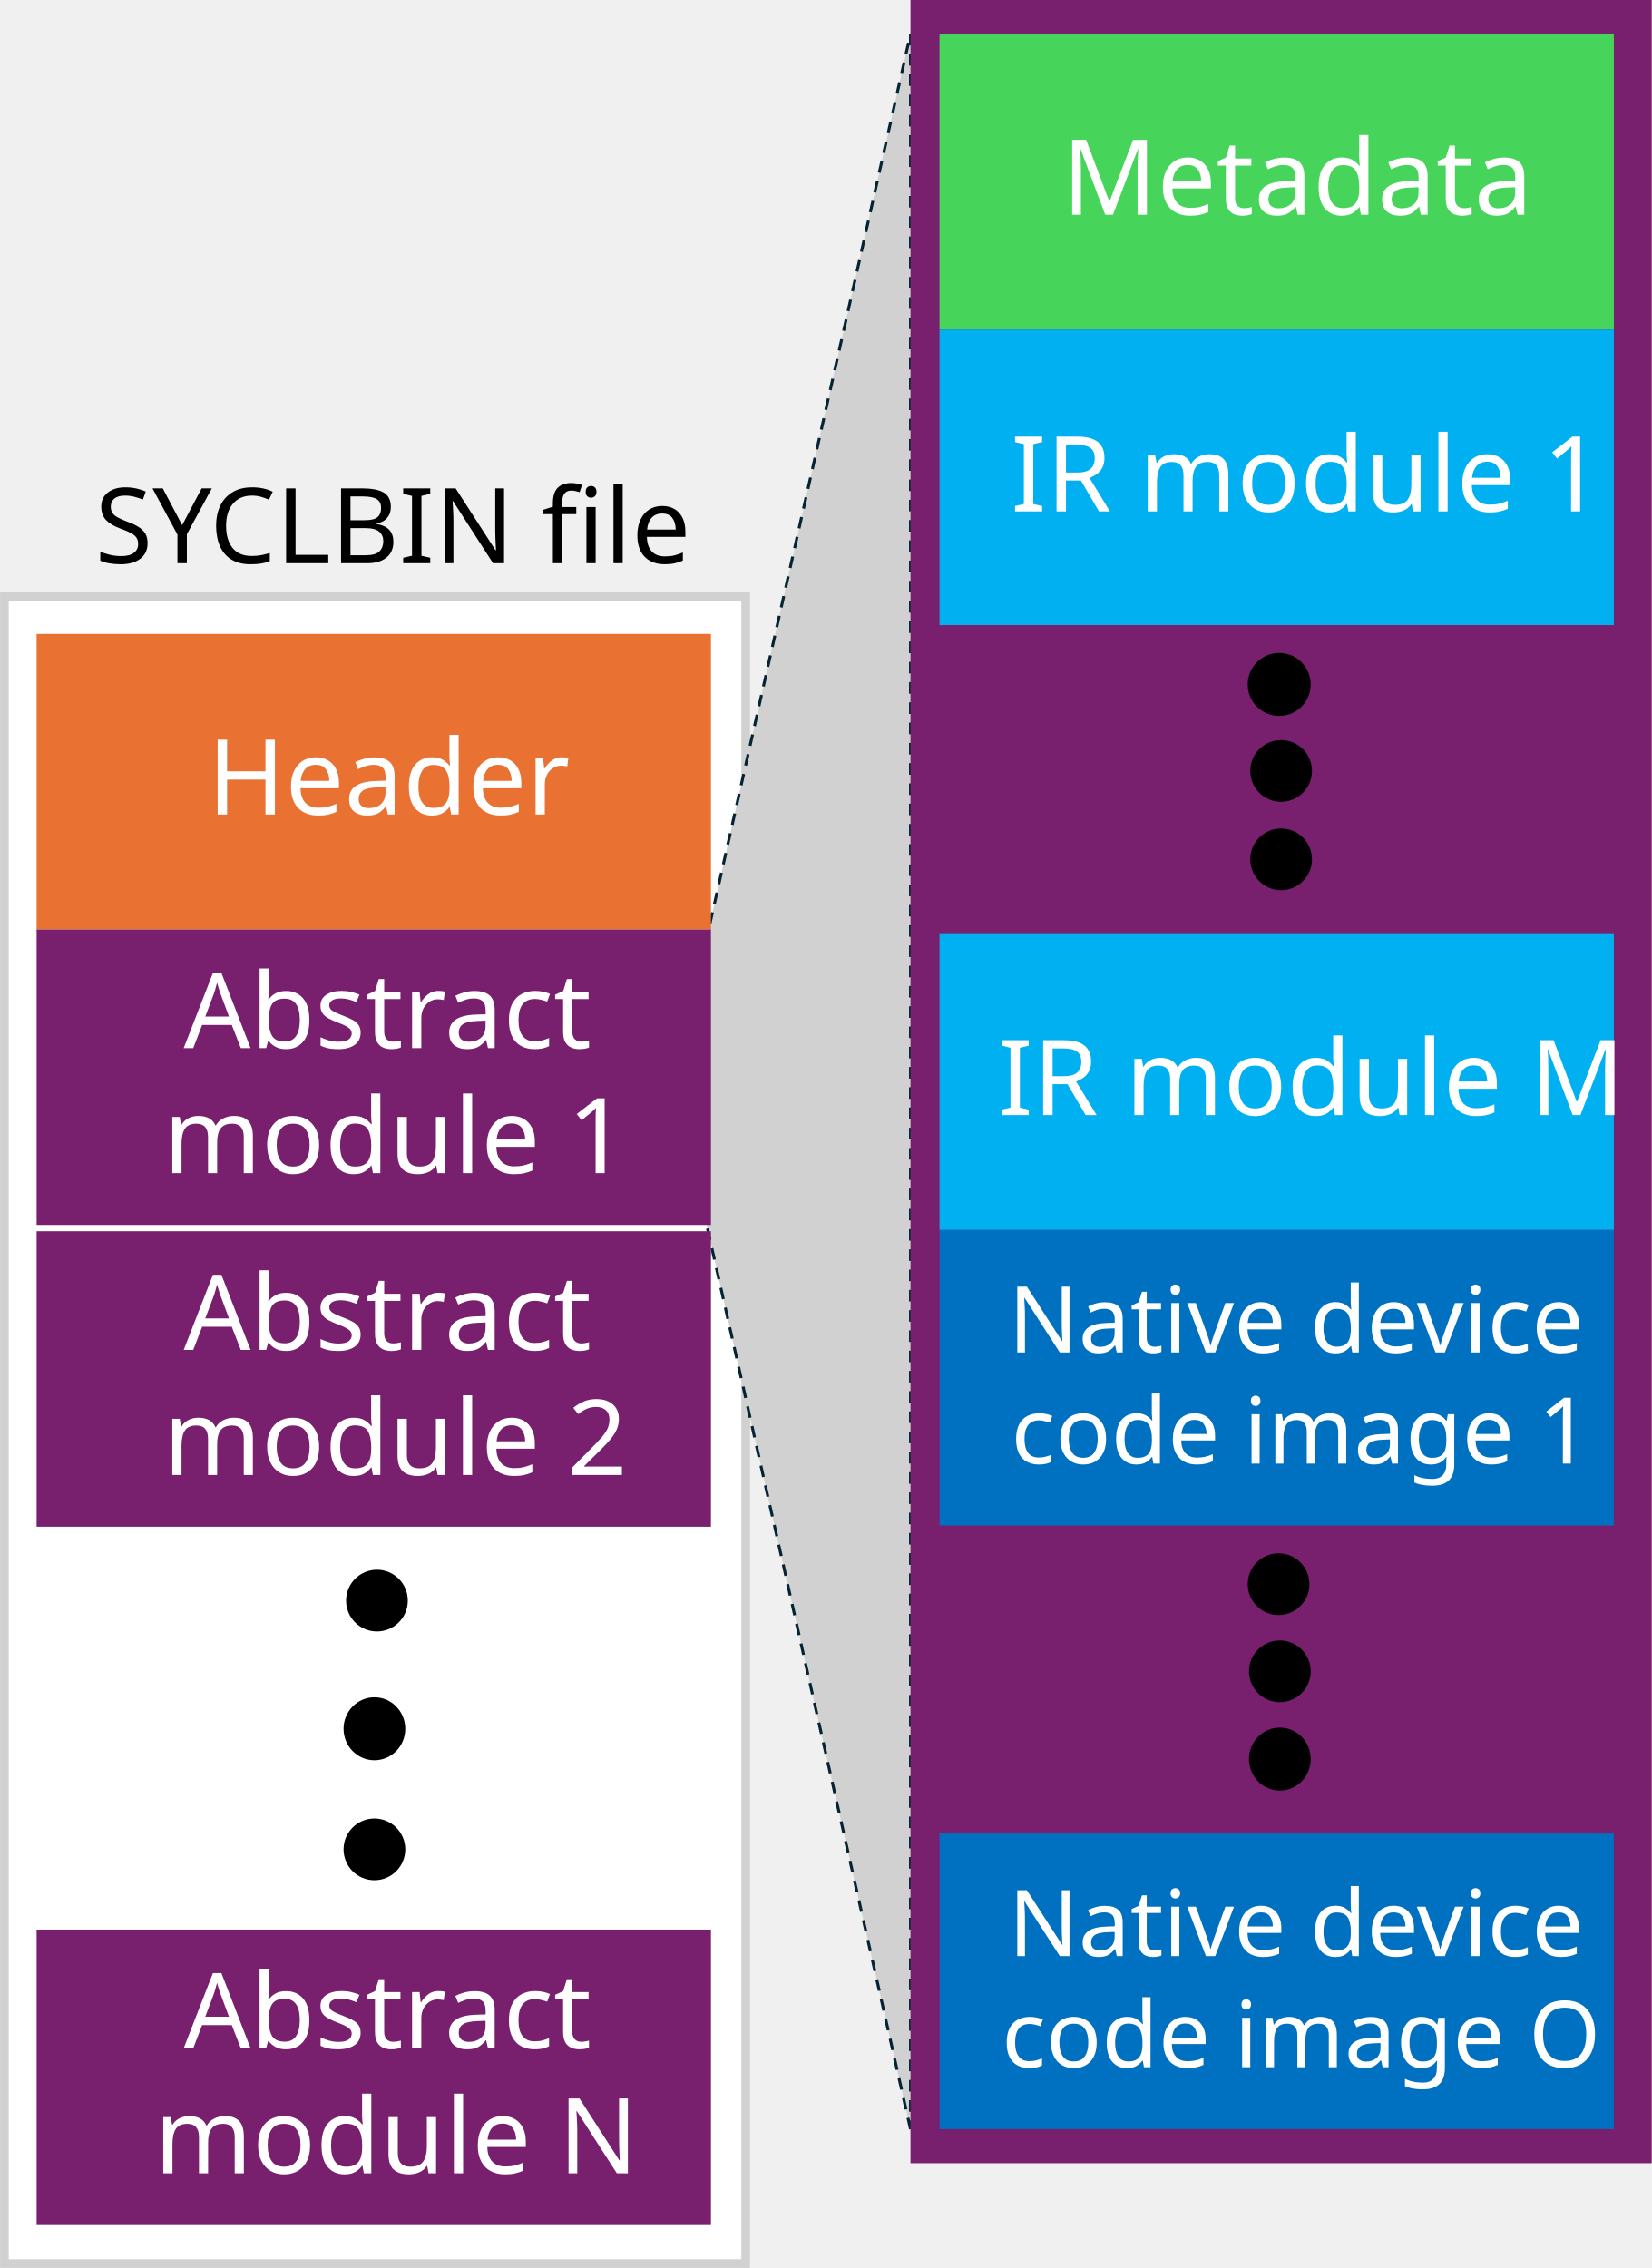
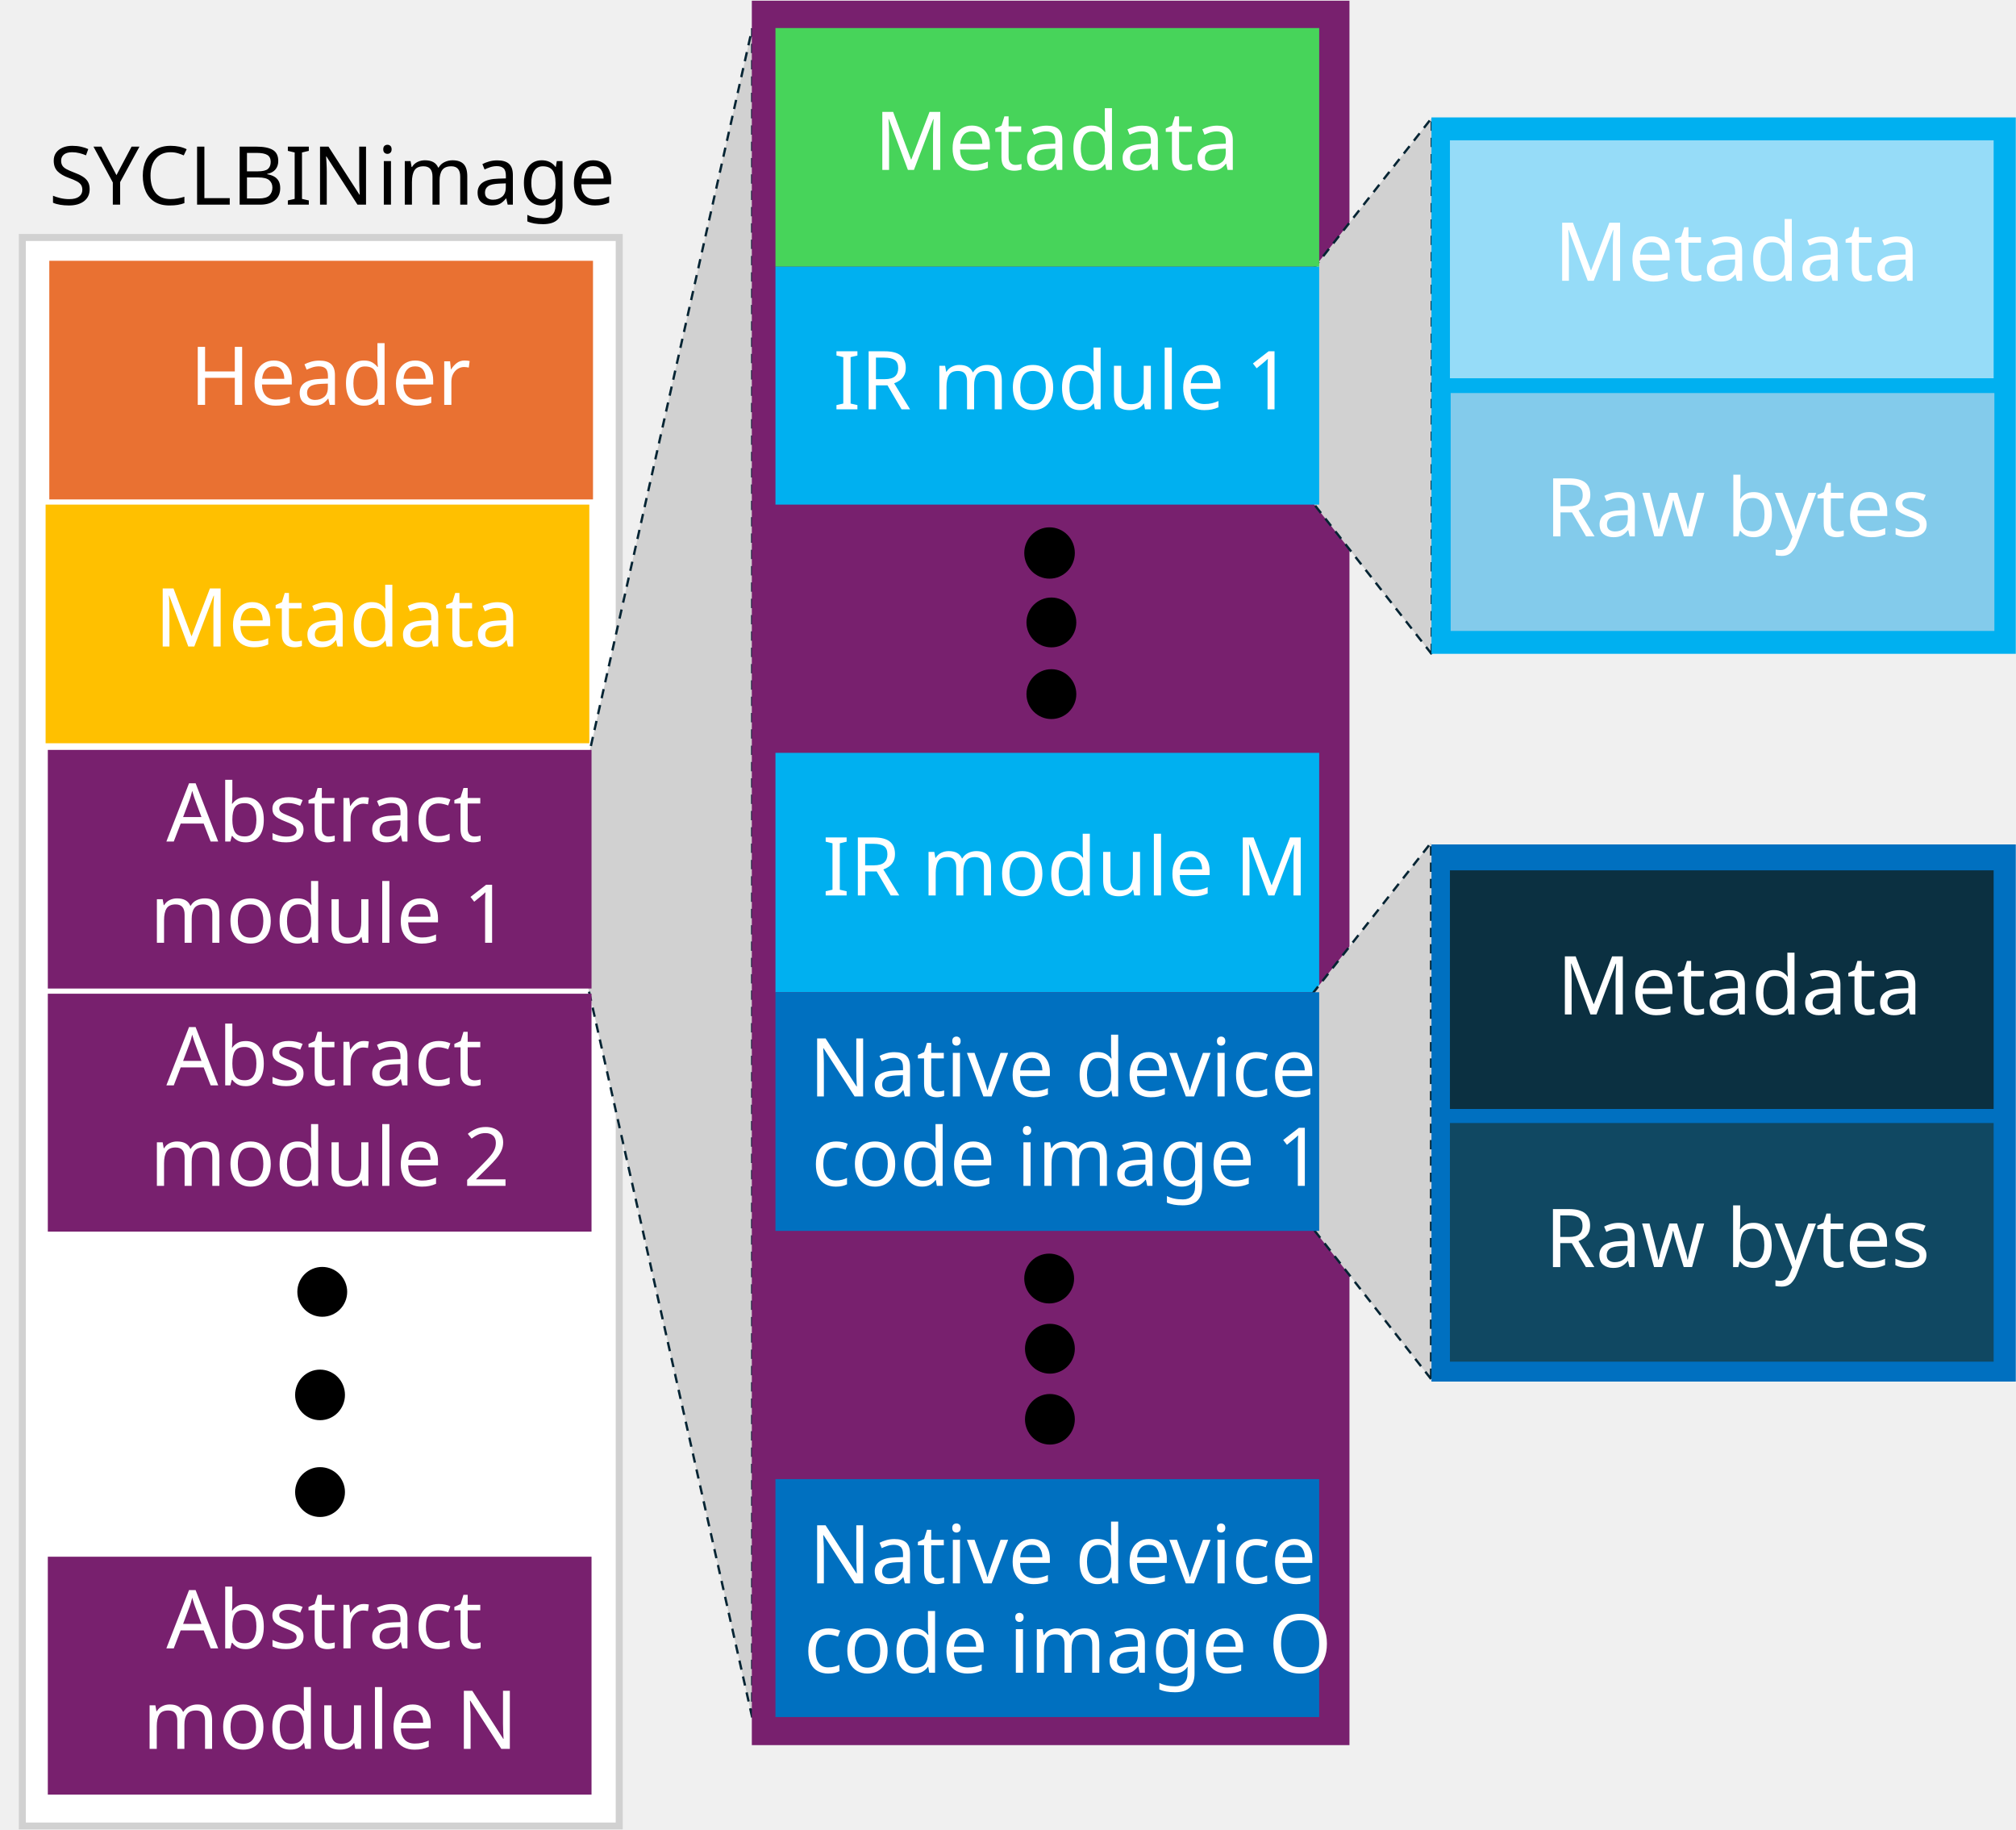
- <svg xmlns="http://www.w3.org/2000/svg" width="1308" height="1796" xml:space="preserve" overflow="hidden">
-   <defs>
-     <clipPath id="clip0">
-       <rect x="737" y="109" width="1308" height="1796" />
-     </clipPath>
-   </defs>
-   <g clip-path="url(#clip0)" transform="translate(-737 -109)">
-     <rect x="740.5" y="581.5" width="587" height="1320" stroke="#D1D1D1" stroke-width="6.875" stroke-miterlimit="8" fill="#FFFFFF" />
-     <path d="M1458 1795 1271 965.5 1271 965.5 1458 136Z" stroke="#042433" stroke-width="2.292" stroke-miterlimit="8" stroke-dasharray="9.167 6.875" fill="#D1D1D1" fill-rule="evenodd" />
-     <rect x="1458" y="109" width="587" height="1713" fill="#78206E" />
-     <rect x="766" y="611" width="534" height="234" fill="#E97132" />
-     <text fill="#FFFFFF" font-family="Aptos,Aptos_MSFontService,sans-serif" font-weight="400" font-size="83" transform="matrix(1 0 0 1 901.329 754)">Header</text>
-     <rect x="766" y="845" width="534" height="234" fill="#78206E" />
-     <text fill="#FFFFFF" font-family="Aptos,Aptos_MSFontService,sans-serif" font-weight="400" font-size="83" transform="matrix(1 0 0 1 882.468 939)">Abstract </text>
-     <text fill="#FFFFFF" font-family="Aptos,Aptos_MSFontService,sans-serif" font-weight="400" font-size="83" transform="matrix(1 0 0 1 866.381 1038)">module 1</text>
-     <rect x="766" y="1084" width="534" height="234" fill="#78206E" />
-     <text fill="#FFFFFF" font-family="Aptos,Aptos_MSFontService,sans-serif" font-weight="400" font-size="83" transform="matrix(1 0 0 1 882.468 1178)">Abstract </text>
-     <text fill="#FFFFFF" font-family="Aptos,Aptos_MSFontService,sans-serif" font-weight="400" font-size="83" transform="matrix(1 0 0 1 866.381 1277)">module 2</text>
-     <rect x="766" y="1637" width="534" height="234" fill="#78206E" />
-     <text fill="#FFFFFF" font-family="Aptos,Aptos_MSFontService,sans-serif" font-weight="400" font-size="83" transform="matrix(1 0 0 1 882.457 1731)">Abstract </text>
-     <text fill="#FFFFFF" font-family="Aptos,Aptos_MSFontService,sans-serif" font-weight="400" font-size="83" transform="matrix(1 0 0 1 859.22 1830)">module N </text>
-     <path d="M1014.5 1376.5C1014.5 1364.9 1023.9 1355.5 1035.5 1355.5 1047.1 1355.5 1056.5 1364.9 1056.5 1376.5 1056.5 1388.1 1047.1 1397.5 1035.5 1397.5 1023.9 1397.5 1014.5 1388.1 1014.5 1376.5Z" stroke="#000000" stroke-width="6.875" stroke-miterlimit="8" fill-rule="evenodd" />
-     <path d="M1012.5 1478C1012.5 1466.13 1021.9 1456.5 1033.5 1456.5 1045.1 1456.5 1054.5 1466.13 1054.5 1478 1054.5 1489.87 1045.1 1499.5 1033.5 1499.5 1021.9 1499.5 1012.5 1489.87 1012.5 1478Z" stroke="#000000" stroke-width="6.875" stroke-miterlimit="8" fill-rule="evenodd" />
-     <path d="M1012.5 1573.5C1012.5 1561.9 1021.9 1552.5 1033.5 1552.5 1045.1 1552.5 1054.5 1561.9 1054.5 1573.5 1054.5 1585.1 1045.1 1594.5 1033.5 1594.5 1021.9 1594.5 1012.5 1585.1 1012.5 1573.5Z" stroke="#000000" stroke-width="6.875" stroke-miterlimit="8" fill-rule="evenodd" />
-     <rect x="1481" y="136" width="534" height="234" fill="#47D45A" />
-     <text fill="#FFFFFF" font-family="Aptos,Aptos_MSFontService,sans-serif" font-weight="400" font-size="83" transform="matrix(1 0 0 1 1578.01 279)">Metadata</text>
-     <rect x="1481" y="370" width="534" height="234" fill="#00B0F0" />
-     <text fill="#FFFFFF" font-family="Aptos,Aptos_MSFontService,sans-serif" font-weight="400" font-size="83" transform="matrix(1 0 0 1 1537.5 514)">IR module 1</text>
-     <rect x="1481" y="848" width="534" height="235" fill="#00B0F0" />
-     <text fill="#FFFFFF" font-family="Aptos,Aptos_MSFontService,sans-serif" font-weight="400" font-size="83" transform="matrix(1 0 0 1 1526.9 992)">IR module M </text>
-     <path d="M1728.5 651C1728.5 639.126 1738.13 629.5 1750 629.5 1761.87 629.5 1771.5 639.126 1771.5 651 1771.5 662.874 1761.87 672.5 1750 672.5 1738.13 672.5 1728.5 662.874 1728.5 651Z" stroke="#000000" stroke-width="6.875" stroke-miterlimit="8" fill-rule="evenodd" />
-     <path d="M1730.5 719.5C1730.5 707.902 1739.9 698.5 1751.5 698.5 1763.1 698.5 1772.5 707.902 1772.5 719.5 1772.5 731.098 1763.1 740.5 1751.5 740.5 1739.9 740.5 1730.5 731.098 1730.5 719.5Z" stroke="#000000" stroke-width="6.875" stroke-miterlimit="8" fill-rule="evenodd" />
-     <path d="M1730.5 789.5C1730.5 777.902 1739.9 768.5 1751.5 768.5 1763.1 768.5 1772.5 777.902 1772.5 789.5 1772.5 801.098 1763.1 810.5 1751.5 810.5 1739.9 810.5 1730.5 801.098 1730.5 789.5Z" stroke="#000000" stroke-width="6.875" stroke-miterlimit="8" fill-rule="evenodd" />
-     <rect x="1481" y="1083" width="534" height="234" fill="#0070C0" />
-     <text fill="#FFFFFF" font-family="Aptos,Aptos_MSFontService,sans-serif" font-weight="400" font-size="73" transform="matrix(1 0 0 1 1535.52 1180)">Native device </text>
-     <text fill="#FFFFFF" font-family="Aptos,Aptos_MSFontService,sans-serif" font-weight="400" font-size="73" transform="matrix(1 0 0 1 1537.65 1268)">code image 1</text>
-     <rect x="1481" y="1561" width="534" height="234" fill="#0070C0" />
-     <text fill="#FFFFFF" font-family="Aptos,Aptos_MSFontService,sans-serif" font-weight="400" font-size="73" transform="matrix(1 0 0 1 1535.52 1658)">Native device </text>
-     <text fill="#FFFFFF" font-family="Aptos,Aptos_MSFontService,sans-serif" font-weight="400" font-size="73" transform="matrix(1 0 0 1 1530.2 1746)">code image O</text>
-     <path d="M1728.5 1363.5C1728.5 1351.9 1737.9 1342.5 1749.5 1342.5 1761.1 1342.5 1770.5 1351.9 1770.5 1363.5 1770.5 1375.1 1761.1 1384.5 1749.5 1384.5 1737.9 1384.5 1728.5 1375.1 1728.5 1363.5Z" stroke="#000000" stroke-width="6.875" stroke-miterlimit="8" fill-rule="evenodd" />
-     <path d="M1729.5 1432.5C1729.5 1420.9 1738.9 1411.5 1750.5 1411.5 1762.1 1411.5 1771.5 1420.9 1771.5 1432.5 1771.5 1444.1 1762.1 1453.5 1750.5 1453.5 1738.9 1453.5 1729.5 1444.1 1729.5 1432.5Z" stroke="#000000" stroke-width="6.875" stroke-miterlimit="8" fill-rule="evenodd" />
-     <path d="M1729.5 1502C1729.5 1490.13 1738.9 1480.5 1750.5 1480.5 1762.1 1480.5 1771.5 1490.13 1771.5 1502 1771.5 1513.87 1762.1 1523.5 1750.5 1523.5 1738.9 1523.5 1729.5 1513.87 1729.5 1502Z" stroke="#000000" stroke-width="6.875" stroke-miterlimit="8" fill-rule="evenodd" />
-     <text font-family="Aptos,Aptos_MSFontService,sans-serif" font-weight="400" font-size="83" transform="matrix(1 0 0 1 812.2 555)">SYCLBIN file</text>
+ <svg xmlns="http://www.w3.org/2000/svg" width="2729" height="2476" xml:space="preserve" overflow="hidden">
+   <g transform="translate(-1274 1)">
+     <path d="M1304.23 320.453 2112.23 320.453 2112.23 2470.45 1304.23 2470.45Z" stroke="#D1D1D1" stroke-width="9.468" stroke-miterlimit="8" fill="#FFFFFF" fill-rule="evenodd" />
+     <path d="M2292.24 2323.46 2035.23 1180.46 2035.23 1180.46 2292.24 37.461Z" stroke="#042433" stroke-width="3.156" stroke-miterlimit="8" stroke-dasharray="12.624 9.468" fill="#D1D1D1" fill-rule="evenodd" />
+     <path d="M2291.73-0.039 3100.73-0.039 3100.73 2360.96 2291.73 2360.96Z" fill="#78206E" fill-rule="evenodd" />
+     <path d="M3212.21 884.488 2927.21 521.488 2927.21 521.488 3212.21 158.487Z" stroke="#042433" stroke-width="3.156" stroke-miterlimit="8" stroke-dasharray="12.624 9.468" fill="#D1D1D1" fill-rule="evenodd" />
+     <path d="M1340.73 351.961 2076.73 351.961 2076.73 674.961 1340.73 674.961Z" fill="#E97132" fill-rule="evenodd" />
+     <text fill="#FFFFFF" font-family="Aptos,Aptos_MSFontService,sans-serif" font-weight="400" font-size="110" transform="matrix(1 0 0 1 1525.2 883)">Header</text>
+     <path d="M1338.73 1013.96 2074.73 1013.96 2074.73 1336.96 1338.73 1336.96Z" fill="#78206E" fill-rule="evenodd" />
+     <text fill="#FFFFFF" font-family="Aptos,Aptos_MSFontService,sans-serif" font-weight="400" font-size="110" transform="matrix(1 0 0 1 1499.21 1138)">Abstract </text>
+     <text fill="#FFFFFF" font-family="Aptos,Aptos_MSFontService,sans-serif" font-weight="400" font-size="110" transform="matrix(1 0 0 1 1477.04 1275)">module 1</text>
+     <path d="M1338.73 1343.96 2074.73 1343.96 2074.73 1665.96 1338.73 1665.96Z" fill="#78206E" fill-rule="evenodd" />
+     <text fill="#FFFFFF" font-family="Aptos,Aptos_MSFontService,sans-serif" font-weight="400" font-size="110" transform="matrix(1 0 0 1 1499.21 1468)">Abstract </text>
+     <text fill="#FFFFFF" font-family="Aptos,Aptos_MSFontService,sans-serif" font-weight="400" font-size="110" transform="matrix(1 0 0 1 1477.04 1604)">module 2</text>
+     <path d="M1338.73 2105.96 2074.73 2105.96 2074.73 2427.96 1338.73 2427.96Z" fill="#78206E" fill-rule="evenodd" />
+     <text fill="#FFFFFF" font-family="Aptos,Aptos_MSFontService,sans-serif" font-weight="400" font-size="110" transform="matrix(1 0 0 1 1499.2 2230)">Abstract </text>
+     <text fill="#FFFFFF" font-family="Aptos,Aptos_MSFontService,sans-serif" font-weight="400" font-size="110" transform="matrix(1 0 0 1 1467.17 2366)">module N </text>
+     <path d="M1681.23 1747.46C1681.23 1731.44 1694.21 1718.46 1710.23 1718.46 1726.25 1718.46 1739.23 1731.44 1739.23 1747.46 1739.23 1763.48 1726.25 1776.46 1710.23 1776.46 1694.21 1776.46 1681.23 1763.48 1681.23 1747.46Z" stroke="#000000" stroke-width="9.468" stroke-miterlimit="8" fill-rule="evenodd" />
+     <path d="M1678.23 1886.96C1678.23 1870.67 1691.21 1857.46 1707.23 1857.46 1723.25 1857.46 1736.23 1870.67 1736.23 1886.96 1736.23 1903.25 1723.25 1916.46 1707.23 1916.46 1691.21 1916.46 1678.23 1903.25 1678.23 1886.96Z" stroke="#000000" stroke-width="9.468" stroke-miterlimit="8" fill-rule="evenodd" />
+     <path d="M1678.23 2018.46C1678.23 2002.44 1691.21 1989.46 1707.23 1989.46 1723.25 1989.46 1736.23 2002.44 1736.23 2018.46 1736.23 2034.48 1723.25 2047.46 1707.23 2047.46 1691.21 2047.46 1678.23 2034.48 1678.23 2018.46Z" stroke="#000000" stroke-width="9.468" stroke-miterlimit="8" fill-rule="evenodd" />
+     <path d="M2323.73 36.961 3059.73 36.961 3059.73 359.961 2323.73 359.961Z" fill="#47D45A" fill-rule="evenodd" />
+     <text fill="#FFFFFF" font-family="Aptos,Aptos_MSFontService,sans-serif" font-weight="400" font-size="110" transform="matrix(1 0 0 1 2457.71 229)">Metadata</text>
+     <path d="M2323.73 359.961 3059.73 359.961 3059.73 681.961 2323.73 681.961Z" fill="#00B0F0" fill-rule="evenodd" />
+     <text fill="#FFFFFF" font-family="Aptos,Aptos_MSFontService,sans-serif" font-weight="400" font-size="110" transform="matrix(1 0 0 1 2401.89 553)">IR module 1</text>
+     <path d="M2323.73 1017.96 3059.73 1017.96 3059.73 1341.96 2323.73 1341.96Z" fill="#00B0F0" fill-rule="evenodd" />
+     <text fill="#FFFFFF" font-family="Aptos,Aptos_MSFontService,sans-serif" font-weight="400" font-size="110" transform="matrix(1 0 0 1 2387.28 1211)">IR module M </text>
+     <path d="M2665.24 747.46C2665.24 730.892 2678.45 717.46 2694.74 717.46 2711.02 717.46 2724.24 730.892 2724.24 747.46 2724.24 764.029 2711.02 777.461 2694.74 777.461 2678.45 777.461 2665.24 764.029 2665.24 747.46Z" stroke="#000000" stroke-width="9.468" stroke-miterlimit="8" fill-rule="evenodd" />
+     <path d="M2668.23 841.461C2668.23 825.444 2681.21 812.461 2697.23 812.461 2713.25 812.461 2726.23 825.444 2726.23 841.461 2726.23 857.477 2713.25 870.46 2697.23 870.46 2681.21 870.46 2668.23 857.477 2668.23 841.461Z" stroke="#000000" stroke-width="9.468" stroke-miterlimit="8" fill-rule="evenodd" />
+     <path d="M2668.23 938.461C2668.23 922.444 2681.21 909.461 2697.23 909.461 2713.25 909.461 2726.23 922.444 2726.23 938.461 2726.23 954.477 2713.25 967.461 2697.23 967.461 2681.21 967.461 2668.23 954.477 2668.23 938.461Z" stroke="#000000" stroke-width="9.468" stroke-miterlimit="8" fill-rule="evenodd" />
+     <path d="M3211.21 1865.49 2926.21 1502.49 2926.21 1502.49 3211.21 1139.49Z" stroke="#042433" stroke-width="3.156" stroke-miterlimit="8" stroke-dasharray="12.624 9.468" fill="#D1D1D1" fill-rule="evenodd" />
+     <path d="M2323.73 1341.96 3059.73 1341.96 3059.73 1664.96 2323.73 1664.96Z" fill="#0070C0" fill-rule="evenodd" />
+     <text fill="#FFFFFF" font-family="Aptos,Aptos_MSFontService,sans-serif" font-weight="400" font-size="110" transform="matrix(1 0 0 1 2369.46 1483)">Native device </text>
+     <text fill="#FFFFFF" font-family="Aptos,Aptos_MSFontService,sans-serif" font-weight="400" font-size="110" transform="matrix(1 0 0 1 2372.39 1604)">code image 1</text>
+     <path d="M2323.73 2000.96 3059.73 2000.96 3059.73 2322.96 2323.73 2322.96Z" fill="#0070C0" fill-rule="evenodd" />
+     <text fill="#FFFFFF" font-family="Aptos,Aptos_MSFontService,sans-serif" font-weight="400" font-size="110" transform="matrix(1 0 0 1 2369.46 2142)">Native device </text>
+     <text fill="#FFFFFF" font-family="Aptos,Aptos_MSFontService,sans-serif" font-weight="400" font-size="110" transform="matrix(1 0 0 1 2362.13 2263)">code image O</text>
+     <path d="M2665.23 1729.46C2665.23 1713.44 2678.21 1700.46 2694.23 1700.46 2710.25 1700.46 2723.23 1713.44 2723.23 1729.46 2723.23 1745.48 2710.25 1758.46 2694.23 1758.46 2678.21 1758.46 2665.23 1745.48 2665.23 1729.46Z" stroke="#000000" stroke-width="9.468" stroke-miterlimit="8" fill-rule="evenodd" />
+     <path d="M2666.23 1824.46C2666.23 1808.44 2679.21 1795.46 2695.23 1795.46 2711.25 1795.46 2724.23 1808.44 2724.23 1824.46 2724.23 1840.48 2711.25 1853.46 2695.23 1853.46 2679.21 1853.46 2666.23 1840.48 2666.23 1824.46Z" stroke="#000000" stroke-width="9.468" stroke-miterlimit="8" fill-rule="evenodd" />
+     <path d="M2666.23 1919.96C2666.23 1903.67 2679.21 1890.46 2695.23 1890.46 2711.25 1890.46 2724.23 1903.67 2724.23 1919.96 2724.23 1936.25 2711.25 1949.46 2695.23 1949.46 2679.21 1949.46 2666.23 1936.25 2666.23 1919.96Z" stroke="#000000" stroke-width="9.468" stroke-miterlimit="8" fill-rule="evenodd" />
+     <text font-family="Aptos,Aptos_MSFontService,sans-serif" font-weight="400" font-size="110" transform="matrix(1 0 0 1 1340.14 276)">SYCLBIN </text>
+     <text font-family="Aptos,Aptos_MSFontService,sans-serif" font-weight="400" font-size="110" transform="matrix(1 0 0 1 1784.22 276)">image</text>
+     <path d="M1335.73 681.961 2071.73 681.961 2071.73 1004.96 1335.73 1004.96Z" fill="#FFC000" fill-rule="evenodd" />
+     <text fill="#FFFFFF" font-family="Aptos,Aptos_MSFontService,sans-serif" font-weight="400" font-size="110" transform="matrix(1 0 0 1 1531.04 547)">Header</text>
+     <text fill="#FFFFFF" font-family="Aptos,Aptos_MSFontService,sans-serif" font-weight="400" font-size="110" transform="matrix(1 0 0 1 1483.57 874)">Metadata</text>
+     <path d="M3211.71 157.912 4002.71 157.912 4002.71 883.912 3211.71 883.912Z" fill="#00B0F0" fill-rule="evenodd" />
+     <path d="M3237.73 530.961 3973.73 530.961 3973.73 852.961 3237.73 852.961Z" fill="#83CBEB" fill-rule="evenodd" />
+     <path d="M3236.73 188.961 3972.73 188.961 3972.73 510.961 3236.73 510.961Z" fill="#96DCF8" fill-rule="evenodd" />
+     <text fill="#FFFFFF" font-family="Aptos,Aptos_MSFontService,sans-serif" font-weight="400" font-size="110" transform="matrix(1 0 0 1 3365.81 725)">Raw bytes</text>
+     <text fill="#FFFFFF" font-family="Aptos,Aptos_MSFontService,sans-serif" font-weight="400" font-size="110" transform="matrix(1 0 0 1 3377.97 379)">Metadata</text>
+     <path d="M3211.71 1141.91 4002.71 1141.91 4002.71 1868.91 3211.71 1868.91Z" fill="#0070C0" fill-rule="evenodd" />
+     <path d="M3236.73 1518.96 3972.73 1518.96 3972.73 1841.96 3236.73 1841.96Z" fill="#104862" fill-rule="evenodd" />
+     <path d="M3236.73 1176.96 3972.73 1176.96 3972.73 1499.96 3236.73 1499.96Z" fill="#0B3041" fill-rule="evenodd" />
+     <text fill="#FFFFFF" font-family="Aptos,Aptos_MSFontService,sans-serif" font-weight="400" font-size="110" transform="matrix(1 0 0 1 3381.66 1372)">Metadata</text>
+     <text fill="#FFFFFF" font-family="Aptos,Aptos_MSFontService,sans-serif" font-weight="400" font-size="110" transform="matrix(1 0 0 1 3365.52 1714)">Raw bytes</text>
  </g>
</svg>
